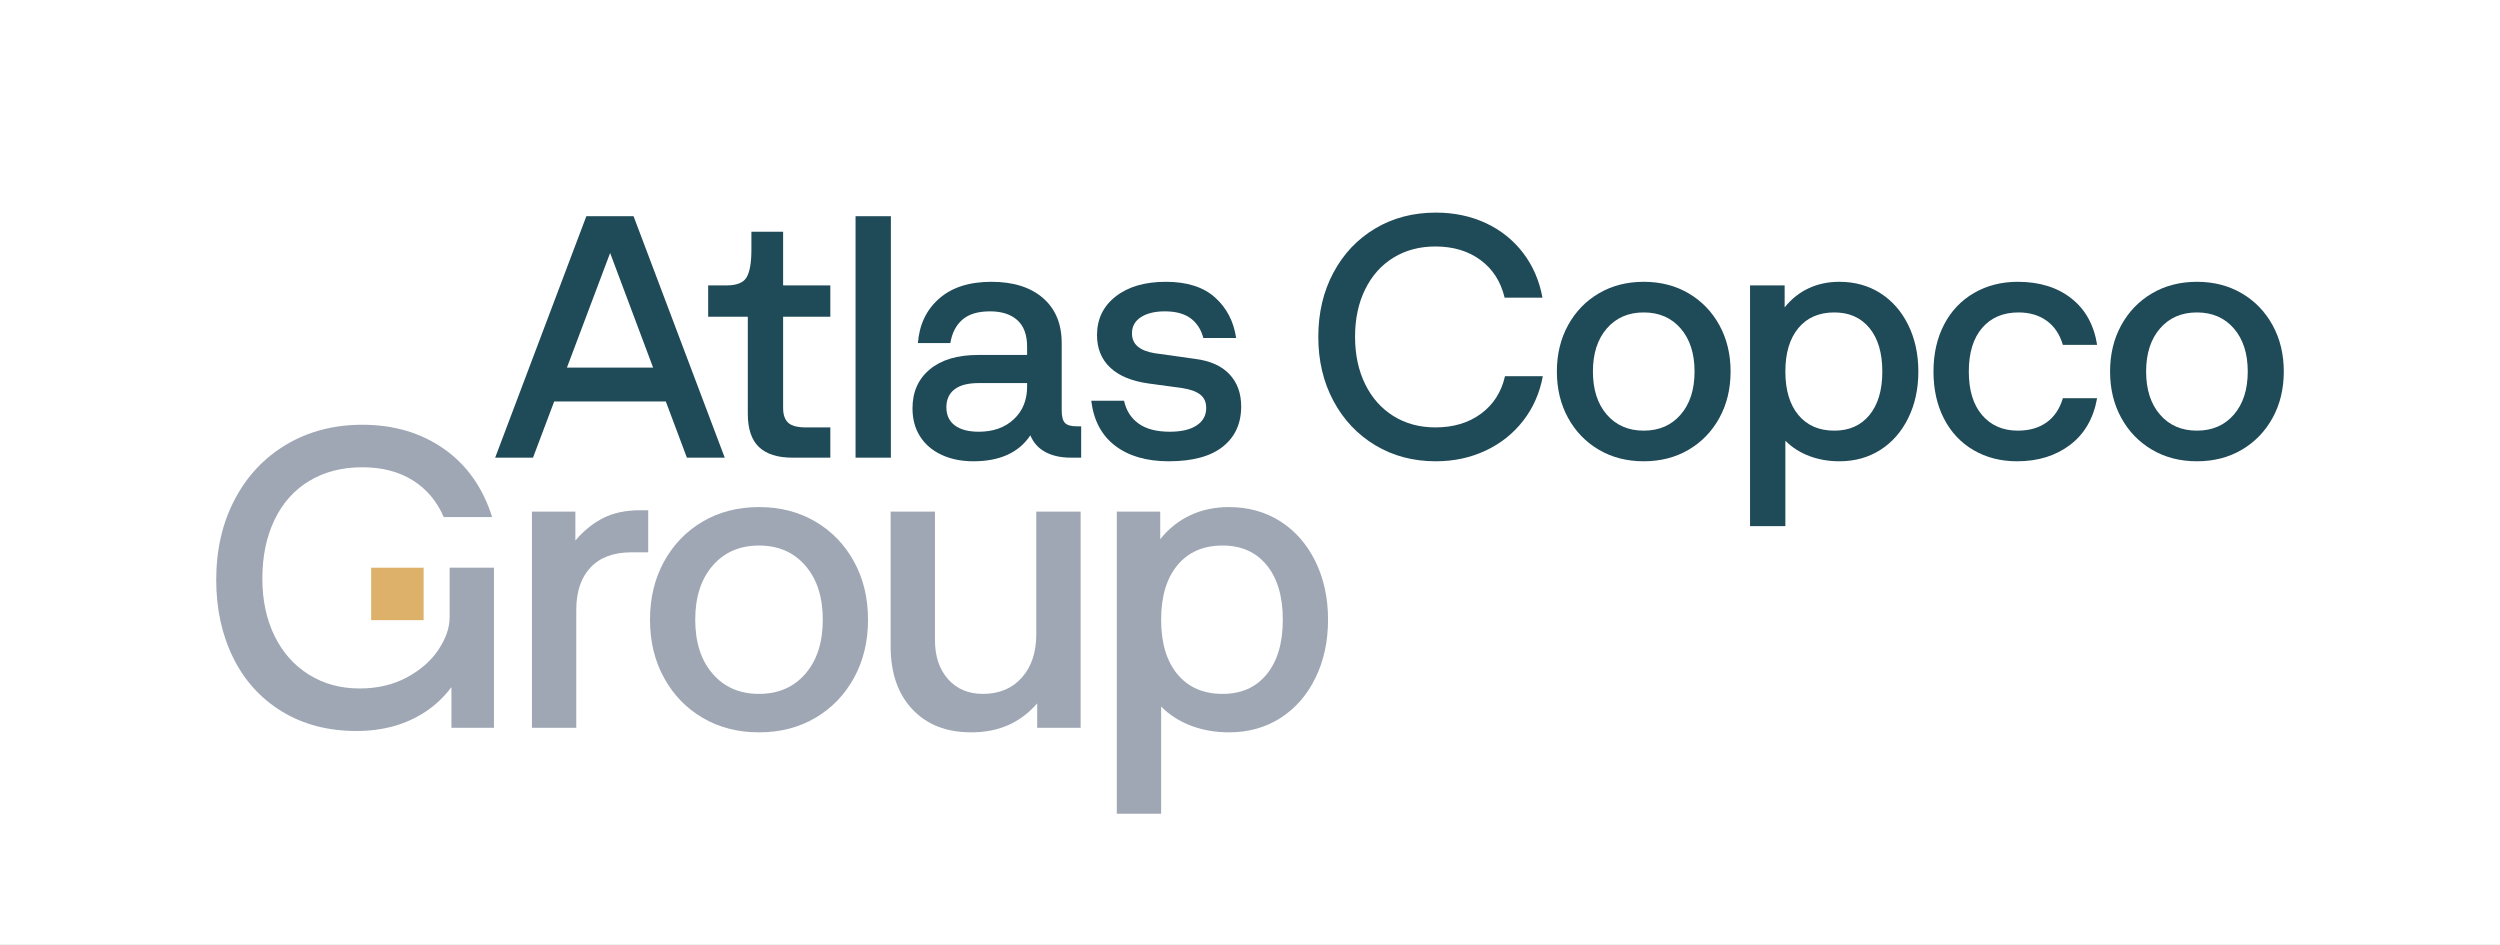
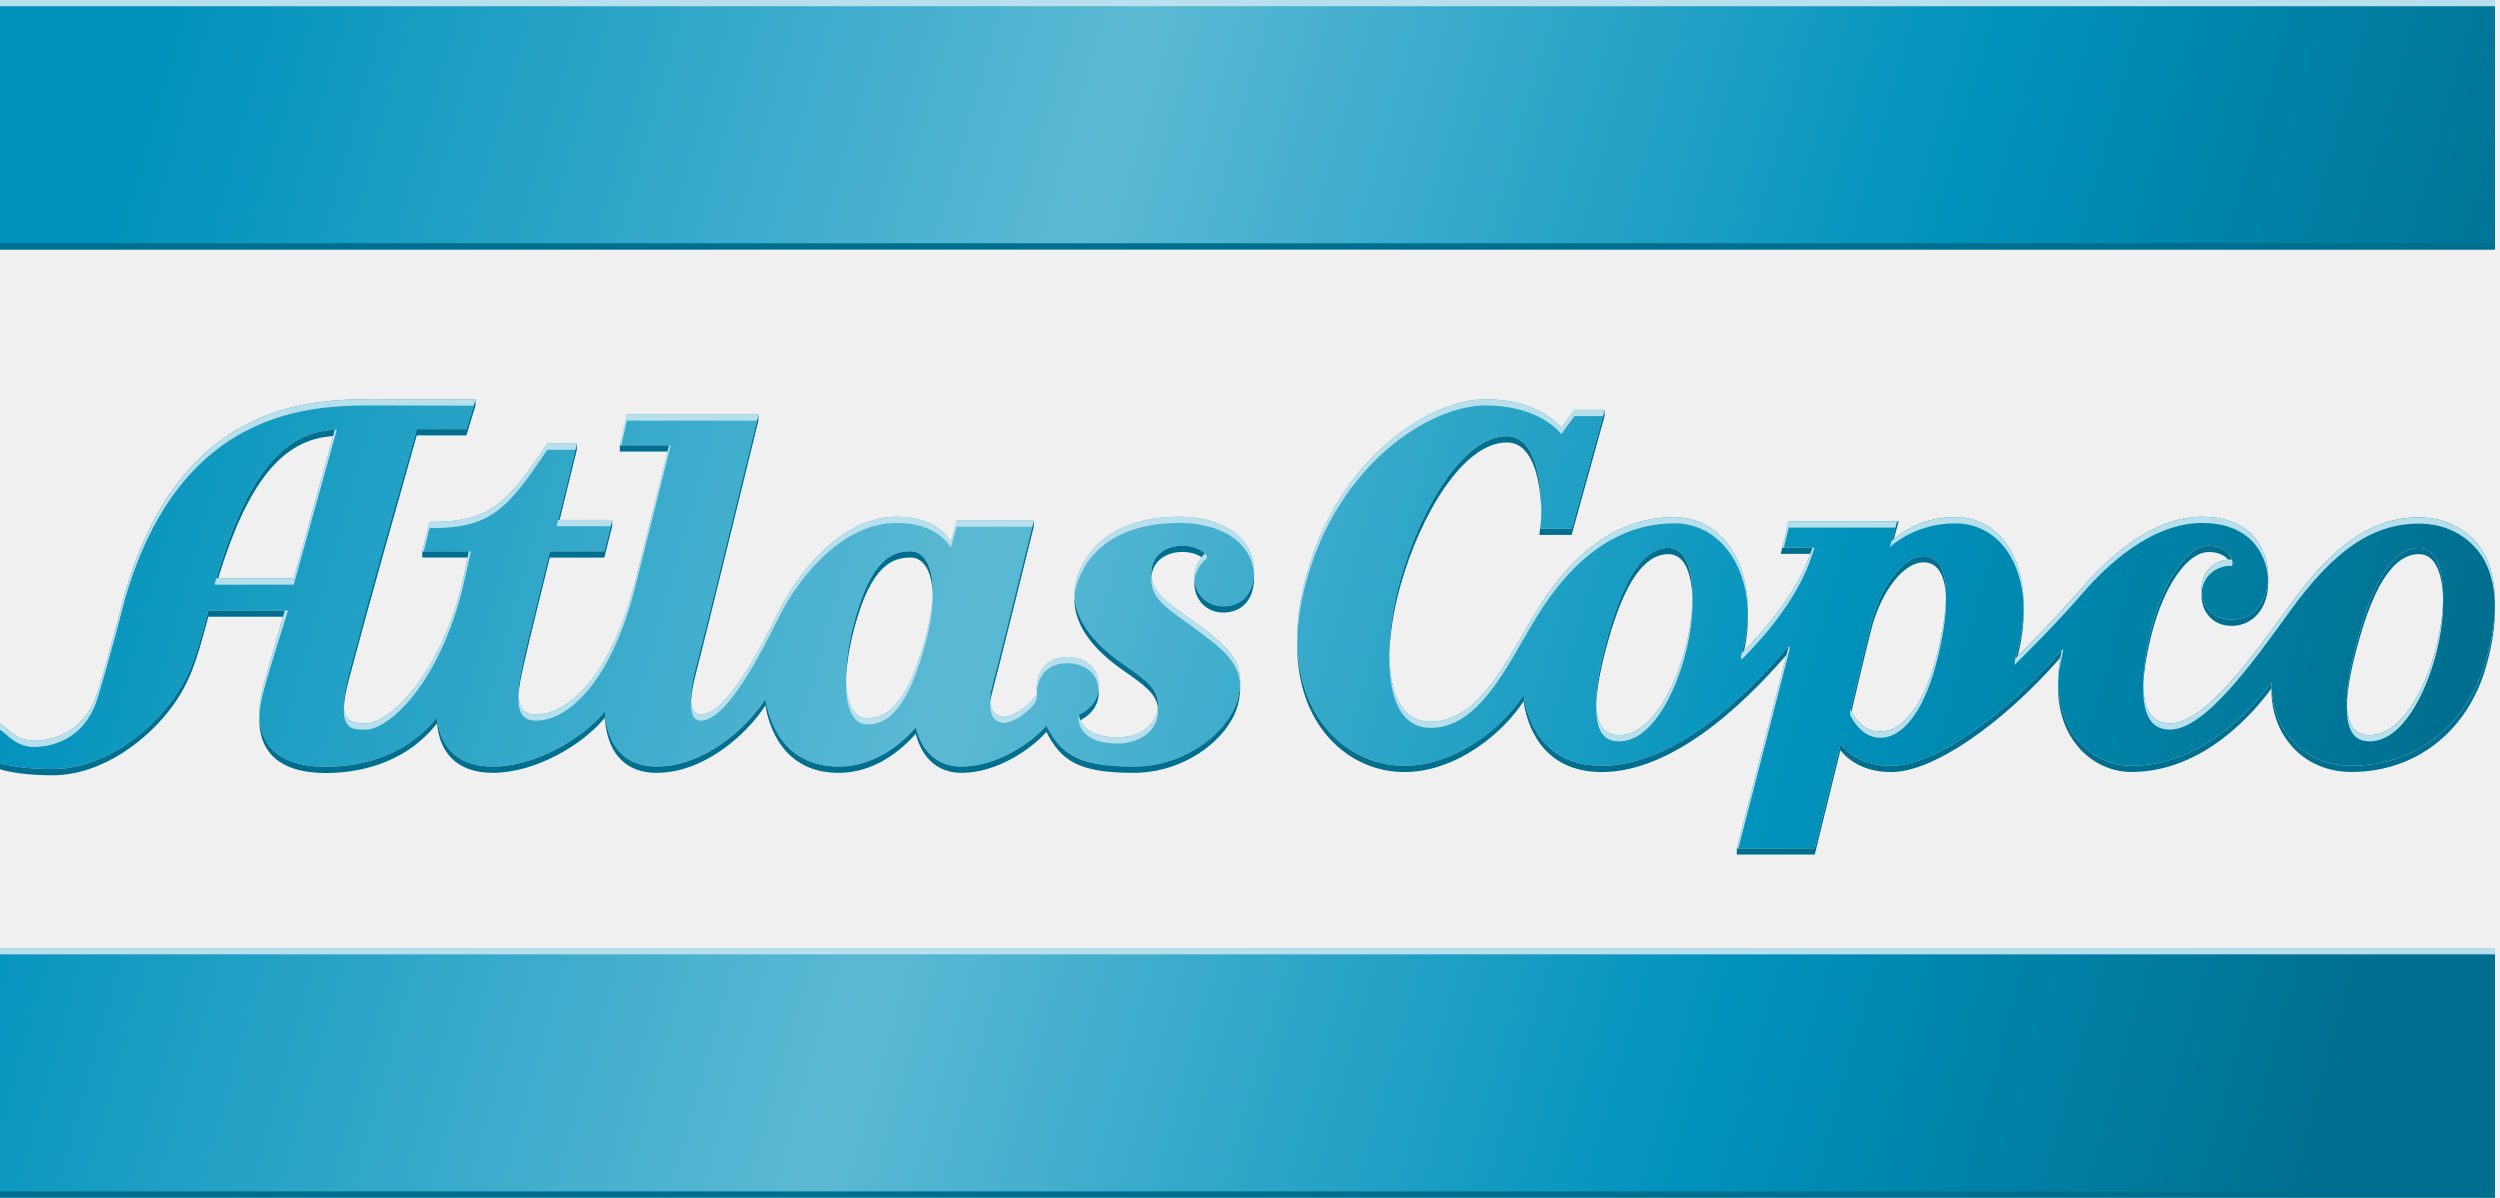
- <svg xmlns="http://www.w3.org/2000/svg" version="1.1" id="svg1" width="1188.547" height="448.813" viewBox="0 0 1188.547 448.813">
-   <defs id="defs1" />
-   <g id="g1">
-     <g id="group-R5">
-       <path id="path2" d="M 8914.12,0 H 0 V 3366.13 H 8914.12 V 0" style="fill:#ffffff;fill-opacity:1;fill-rule:nonzero;stroke:none" transform="matrix(0.1333333,0,0,-0.1333333,0,448.8133)" />
-       <path id="path3" d="m 2021.54,2055.46 153.96,408.65 153.24,-408.65 z m 69.15,539.72 -325.12,-860.98 h 134.93 l 75.53,200.46 h 398.01 l 75.18,-200.46 h 134.93 l -325.12,860.98 h -168.34" style="fill:#1f4a58;fill-opacity:1;fill-rule:nonzero;stroke:none" transform="matrix(0.1333333,0,0,-0.1333333,0,448.8133)" />
-       <path id="path4" d="m 2792.33,2539.92 h -113.09 v -64.25 c 0,-45.42 -5.58,-77.97 -16.7,-97.66 -11.15,-19.72 -35.14,-29.56 -71.97,-29.56 h -65.53 v -111.8 h 141.35 v -345.68 c 0,-53.97 13.27,-93.61 39.84,-118.86 26.54,-25.28 66.38,-37.91 119.51,-37.91 h 134.93 v 107.94 h -87.38 c -30,0 -50.99,5.56 -62.97,16.7 -12.01,11.13 -17.99,28.7 -17.99,52.69 v 325.12 h 168.34 v 111.8 h -168.34 v 191.47" style="fill:#1f4a58;fill-opacity:1;fill-rule:nonzero;stroke:none" transform="matrix(0.1333333,0,0,-0.1333333,0,448.8133)" />
-       <path id="path5" d="m 3050.6,1734.2 h 125.94 v 860.98 H 3050.6 V 1734.2" style="fill:#1f4a58;fill-opacity:1;fill-rule:nonzero;stroke:none" transform="matrix(0.1333333,0,0,-0.1333333,0,448.8133)" />
-       <path id="path6" d="m 3614.73,1871.05 c -31.7,-29.55 -73.24,-44.33 -124.65,-44.33 -36.84,0 -65.33,7.49 -85.45,22.49 -20.14,14.97 -30.2,36.62 -30.2,64.89 0,27.41 9.64,48.61 28.91,63.61 19.28,14.98 48.19,22.49 86.74,22.49 h 172.2 v -12.85 c 0,-47.99 -15.86,-86.74 -47.55,-116.3 z m 182.48,-12.85 c -7.71,8.13 -11.56,22.91 -11.56,44.34 v 240.3 c 0,68.53 -22.29,122.08 -66.83,160.63 -44.55,38.55 -105.81,57.83 -183.76,57.83 -78.83,0 -140.93,-19.92 -186.33,-59.75 -45.42,-39.84 -70.68,-92.75 -75.82,-158.71 h 115.66 c 5.98,35.98 20.34,63.81 43.04,83.53 22.7,19.7 55.46,29.56 98.31,29.56 41.96,0 74.54,-10.5 97.67,-31.49 23.12,-21 34.69,-52.49 34.69,-94.45 v -29.55 h -174.77 c -73.69,0 -131.07,-17.16 -172.19,-51.41 -41.12,-34.27 -61.69,-80.53 -61.69,-138.79 0,-38.55 9,-71.96 26.99,-100.22 17.99,-28.28 43.47,-50.12 76.46,-65.54 32.97,-15.43 70.88,-23.14 113.73,-23.14 47.1,0 87.58,7.71 121.44,23.14 33.83,15.42 61.04,38.55 81.6,69.39 11.12,-26.56 29.11,-46.48 53.97,-59.76 24.84,-13.29 55.25,-19.91 91.24,-19.91 h 35.98 v 111.79 h -15.42 c -20.56,0 -34.7,4.06 -42.41,12.21" style="fill:#1f4a58;fill-opacity:1;fill-rule:nonzero;stroke:none" transform="matrix(0.1333333,0,0,-0.1333333,0,448.8133)" />
-       <path id="path7" d="m 4383.82,2031.68 c -27.84,29.56 -68.32,47.75 -121.44,54.62 l -146.49,20.56 c -25.7,4.28 -45.41,12.21 -59.11,23.77 -13.71,11.57 -20.56,27.19 -20.56,46.91 0,24.83 10.7,44.11 32.13,57.83 21.4,13.69 49.67,20.56 84.81,20.56 39.4,0 70.23,-8.36 92.53,-25.06 22.27,-16.71 37.26,-40.06 44.97,-70.04 h 116.94 c -8.58,59.11 -33.63,107.31 -75.18,144.57 -41.56,37.26 -100.03,55.9 -175.41,55.9 -74.53,0 -134.08,-17.35 -178.62,-52.05 -44.55,-34.69 -66.82,-80.75 -66.82,-138.14 0,-47.12 15.42,-85.45 46.26,-115.01 30.85,-29.56 76.24,-48.63 136.22,-57.18 l 122.07,-16.71 c 28.27,-4.3 49.48,-12 63.62,-23.13 14.13,-11.14 21.2,-26.99 21.2,-47.55 0,-26.56 -11.37,-47.35 -34.06,-62.32 -22.7,-15 -54.62,-22.49 -95.73,-22.49 -47.13,0 -84.17,9.64 -111.15,28.92 -26.99,19.27 -44.34,46.45 -52.05,81.59 h -116.94 c 8.56,-70.26 37.05,-123.8 85.46,-160.63 48.39,-36.84 112,-55.26 190.82,-55.26 84.81,0 149.07,17.35 192.76,52.05 43.69,34.69 65.54,82.44 65.54,143.28 0,47.11 -13.93,85.46 -41.77,115.01" style="fill:#1f4a58;fill-opacity:1;fill-rule:nonzero;stroke:none" transform="matrix(0.1333333,0,0,-0.1333333,0,448.8133)" />
-       <path id="path8" d="m 4903.62,1778.53 c -63.41,38.11 -113.08,90.79 -149.07,158.06 -35.98,67.24 -53.97,143.28 -53.97,228.1 0,85.65 17.99,162.11 53.97,229.38 35.99,67.24 85.66,119.71 149.07,157.42 63.39,37.69 135.35,56.54 215.89,56.54 65.1,0 124.43,-12.43 177.97,-37.27 53.54,-24.85 97.87,-60.19 133.01,-106.01 35.12,-45.84 58.25,-99.17 69.39,-159.99 h -134.93 c -13.71,57.38 -42.4,102.16 -86.1,134.28 -43.69,32.13 -97.24,48.2 -160.63,48.2 -56.54,0 -106.46,-13.29 -149.71,-39.84 -43.27,-26.56 -76.9,-64.25 -100.87,-113.09 -24,-48.83 -35.98,-104.95 -35.98,-168.34 0,-64.25 11.98,-120.8 35.98,-169.62 23.97,-48.84 57.6,-86.75 100.87,-113.73 43.25,-26.98 93.17,-40.48 149.71,-40.48 64.25,0 118.43,16.26 162.56,48.83 44.12,32.55 72.61,77.1 85.46,133.65 h 134.93 c -11.15,-59.98 -34.5,-112.88 -70.04,-158.71 -35.56,-45.84 -80.31,-81.4 -134.29,-106.65 -53.97,-25.26 -113.08,-37.92 -177.33,-37.92 -80.54,0 -152.5,19.06 -215.89,57.19" style="fill:#1f4a58;fill-opacity:1;fill-rule:nonzero;stroke:none" transform="matrix(0.1333333,0,0,-0.1333333,0,448.8133)" />
-       <path id="path9" d="m 5992.68,1887.76 c 32.97,38.11 49.47,89.31 49.47,153.56 0,64.25 -16.5,115.43 -49.47,153.56 -32.99,38.12 -76.9,57.19 -131.72,57.19 -54.84,0 -98.75,-19.07 -131.72,-57.19 -32.99,-38.13 -49.47,-89.31 -49.47,-153.56 0,-64.25 16.48,-115.45 49.47,-153.56 32.97,-38.13 76.88,-57.18 131.72,-57.18 54.82,0 98.73,19.05 131.72,57.18 z m -291.71,-125.3 c -46.7,27.41 -83.33,65.32 -109.87,113.73 -26.56,48.4 -39.84,103.45 -39.84,165.13 0,61.68 13.28,116.72 39.84,165.13 26.54,48.39 63.17,86.3 109.87,113.73 46.68,27.41 100.01,41.12 159.99,41.12 59.96,0 113.28,-13.71 159.99,-41.12 46.68,-27.43 83.3,-65.34 109.87,-113.73 26.54,-48.41 39.83,-103.45 39.83,-165.13 0,-61.68 -13.29,-116.73 -39.83,-165.13 -26.57,-48.41 -63.19,-86.32 -109.87,-113.73 -46.71,-27.42 -100.03,-41.12 -159.99,-41.12 -59.98,0 -113.31,13.7 -159.99,41.12" style="fill:#1f4a58;fill-opacity:1;fill-rule:nonzero;stroke:none" transform="matrix(0.1333333,0,0,-0.1333333,0,448.8133)" />
-       <path id="path10" d="m 6666.04,1886.47 c 30.39,37.27 45.62,88.87 45.62,154.85 0,65.96 -15.23,117.59 -45.62,154.85 -30.43,37.27 -72.19,55.9 -125.3,55.9 -54.84,0 -97.66,-18.63 -128.51,-55.9 -30.83,-37.26 -46.26,-88.89 -46.26,-154.85 0,-65.98 15.43,-117.58 46.26,-154.85 30.85,-37.26 73.67,-55.89 128.51,-55.89 53.11,0 94.87,18.63 125.3,55.89 z m -426,461.98 h 123.37 v -78.39 c 23.97,29.98 52.46,52.68 85.45,68.11 32.97,15.42 69.6,23.13 109.87,23.13 54.82,0 103.45,-13.49 145.86,-40.48 42.4,-26.98 75.6,-64.89 99.59,-113.73 23.97,-48.83 35.98,-104.09 35.98,-165.77 0,-61.68 -12.01,-116.94 -35.98,-165.77 -23.99,-48.83 -57.19,-86.74 -99.59,-113.73 -42.41,-26.98 -91.04,-40.48 -145.86,-40.48 -38.55,0 -74.33,6.23 -107.3,18.64 -32.98,12.41 -61.48,30.62 -85.46,54.61 v -304.56 h -125.93 v 858.42" style="fill:#1f4a58;fill-opacity:1;fill-rule:nonzero;stroke:none" transform="matrix(0.1333333,0,0,-0.1333333,0,448.8133)" />
-       <path id="path11" d="m 7036.76,1761.18 c -45.42,26.55 -80.53,64.03 -105.37,112.44 -24.86,48.39 -37.27,104.29 -37.27,167.7 0,63.39 12.63,119.29 37.91,167.7 25.26,48.39 60.82,85.88 106.66,112.44 45.82,26.55 97.86,39.84 156.13,39.84 77.11,0 140.72,-19.72 190.83,-59.11 50.12,-39.42 80.74,-94.67 91.88,-165.78 h -122.07 c -11.15,37.7 -30.42,66.39 -57.83,86.11 -27.43,19.69 -60.84,29.55 -100.24,29.55 -54.83,0 -98.1,-18.43 -129.79,-55.26 -31.7,-36.84 -47.54,-88.66 -47.54,-155.49 0,-66.82 15.84,-118.67 47.54,-155.49 31.69,-36.84 74.09,-55.25 127.22,-55.25 41.12,0 75.38,9.83 102.81,29.55 27.41,19.69 46.68,48.39 57.83,86.1 h 122.07 c -12.85,-71.96 -44.97,-127.44 -96.37,-166.42 -51.4,-38.99 -114.38,-58.47 -188.91,-58.47 -58.26,0 -110.09,13.28 -155.49,39.84" style="fill:#1f4a58;fill-opacity:1;fill-rule:nonzero;stroke:none" transform="matrix(0.1333333,0,0,-0.1333333,0,448.8133)" />
-       <path id="path12" d="m 7965.2,1887.76 c 32.97,38.11 49.47,89.31 49.47,153.56 0,64.25 -16.5,115.43 -49.47,153.56 -32.99,38.12 -76.9,57.19 -131.72,57.19 -54.84,0 -98.75,-19.07 -131.72,-57.19 -32.99,-38.13 -49.47,-89.31 -49.47,-153.56 0,-64.25 16.48,-115.45 49.47,-153.56 32.97,-38.13 76.88,-57.18 131.72,-57.18 54.82,0 98.73,19.05 131.72,57.18 z m -291.71,-125.3 c -46.7,27.41 -83.33,65.32 -109.87,113.73 -26.56,48.4 -39.84,103.45 -39.84,165.13 0,61.68 13.28,116.72 39.84,165.13 26.54,48.39 63.17,86.3 109.87,113.73 46.68,27.41 100.01,41.12 159.99,41.12 59.96,0 113.29,-13.71 159.99,-41.12 46.68,-27.43 83.3,-65.34 109.87,-113.73 26.54,-48.41 39.83,-103.45 39.83,-165.13 0,-61.68 -13.29,-116.73 -39.83,-165.13 -26.57,-48.41 -63.19,-86.32 -109.87,-113.73 -46.7,-27.42 -100.03,-41.12 -159.99,-41.12 -59.98,0 -113.31,13.7 -159.99,41.12" style="fill:#1f4a58;fill-opacity:1;fill-rule:nonzero;stroke:none" transform="matrix(0.1333333,0,0,-0.1333333,0,448.8133)" />
-       <path id="path13" d="m 1005.62,829.02 c -75.804,46.21 -133.866,110.199 -174.186,191.92 -40.325,81.71 -60.485,174.2 -60.485,277.42 0,107.51 22.028,203.22 66.129,287.09 44.074,83.87 105.641,149.19 184.672,195.97 79.03,46.77 169.07,70.16 270.16,70.16 111.81,0 208.58,-28.51 290.31,-85.49 81.7,-57 139.24,-138.17 172.58,-243.55 h -172.58 c -24.75,56.99 -61.84,100.81 -111.29,131.45 -49.47,30.65 -109.14,45.98 -179.02,45.98 -72.05,0 -134.96,-16.13 -188.71,-48.39 -53.78,-32.26 -95.16,-78.51 -124.192,-138.71 -29.028,-60.23 -43.547,-130.12 -43.547,-209.68 0,-77.41 14.519,-145.71 43.547,-204.83 29.032,-59.14 69.882,-105.11 122.582,-137.899 52.67,-32.813 112.9,-49.191 180.64,-49.191 63.43,0 119.6,13.152 168.54,39.511 48.92,26.34 86.54,59.399 112.9,99.189 26.34,39.77 39.52,77.95 39.52,114.52 v 177.41 h 158.06 V 770.949 h -151.61 v 145.16 c -25.81,-34.429 -55.92,-63.179 -90.32,-86.289 -34.42,-23.14 -72.33,-40.601 -113.71,-52.422 -41.4,-11.816 -86.28,-17.738 -134.67,-17.738 -101.08,0 -189.51,23.11 -265.32,69.36" style="fill:#9fa7b4;fill-opacity:1;fill-rule:nonzero;stroke:none" transform="matrix(0.1333333,0,0,-0.1333333,0,448.8133)" />
-       <path id="path14" d="m 1896.73,1541.9 h 154.84 v -103.22 c 30.08,35.48 63.43,62.34 99.99,80.64 36.54,18.27 80.09,27.42 130.64,27.42 h 29.04 v -150 h -59.68 c -63.46,0 -112.1,-18.01 -145.97,-54.03 -33.87,-36.04 -50.8,-86.29 -50.8,-150.8 V 770.949 H 1896.73 V 1541.9" style="fill:#9fa7b4;fill-opacity:1;fill-rule:nonzero;stroke:none" transform="matrix(0.1333333,0,0,-0.1333333,0,448.8133)" />
-       <path id="path15" d="m 2871.69,963.691 c 41.38,47.829 62.09,112.089 62.09,192.729 0,80.65 -20.71,144.88 -62.09,192.75 -41.41,47.82 -96.52,71.76 -165.32,71.76 -68.82,0 -123.94,-23.94 -165.32,-71.76 -41.4,-47.87 -62.09,-112.1 -62.09,-192.75 0,-80.64 20.69,-144.9 62.09,-192.729 41.38,-47.859 96.5,-71.769 165.32,-71.769 68.8,0 123.91,23.91 165.32,71.769 z M 2505.57,806.43 c -58.62,34.41 -104.59,81.98 -137.9,142.742 -33.34,60.728 -50,129.838 -50,207.248 0,77.42 16.66,146.5 50,207.26 33.31,60.73 79.28,108.31 137.9,142.74 58.59,34.4 125.52,51.61 200.8,51.61 75.25,0 142.18,-17.21 200.8,-51.61 58.6,-34.43 104.56,-82.01 137.9,-142.74 33.32,-60.76 50,-129.84 50,-207.26 0,-77.41 -16.68,-146.52 -50,-207.248 -33.34,-60.762 -79.3,-108.332 -137.9,-142.742 -58.62,-34.418 -125.55,-51.61 -200.8,-51.61 -75.28,0 -142.21,17.192 -200.8,51.61" style="fill:#9fa7b4;fill-opacity:1;fill-rule:nonzero;stroke:none" transform="matrix(0.1333333,0,0,-0.1333333,0,448.8133)" />
-       <path id="path16" d="m 3253.13,837.082 c -51.62,54.84 -77.42,129.559 -77.42,224.188 v 480.63 h 158.06 v -458.06 c 0,-58.06 15.57,-104.578 46.77,-139.508 31.17,-34.953 72.58,-52.41 124.19,-52.41 58.07,0 104.28,19.348 138.71,58.058 34.4,38.711 51.61,90.32 51.61,154.83 v 437.09 h 158.06 V 770.949 h -154.83 v 87.102 c -30.12,-34.43 -64.52,-60.231 -103.23,-77.43 -38.7,-17.18 -82.81,-25.801 -132.25,-25.801 -88.18,0 -158.06,27.418 -209.67,82.262" style="fill:#9fa7b4;fill-opacity:1;fill-rule:nonzero;stroke:none" transform="matrix(0.1333333,0,0,-0.1333333,0,448.8133)" />
-       <path id="path17" d="m 4516.78,962.082 c 38.16,46.768 57.26,111.528 57.26,194.338 0,82.79 -19.1,147.58 -57.26,194.35 -38.18,46.78 -90.59,70.16 -157.25,70.16 -68.83,0 -122.58,-23.38 -161.29,-70.16 -38.71,-46.77 -58.06,-111.56 -58.06,-194.35 0,-82.81 19.35,-147.57 58.06,-194.338 38.71,-46.781 92.46,-70.16 161.29,-70.16 66.66,0 119.07,23.379 157.25,70.16 z M 3982.12,1541.9 h 154.84 v -98.38 c 30.09,37.62 65.85,66.12 107.25,85.48 41.38,19.35 87.35,29.03 137.9,29.03 68.8,0 129.84,-16.94 183.06,-50.81 53.22,-33.87 94.88,-81.45 125,-142.73 30.09,-61.3 45.16,-130.65 45.16,-208.07 0,-77.41 -15.07,-146.76 -45.16,-208.061 -30.12,-61.277 -71.78,-108.859 -125,-142.73 -53.22,-33.867 -114.26,-50.809 -183.06,-50.809 -48.39,0 -93.29,7.809 -134.68,23.391 -41.4,15.57 -77.16,38.43 -107.25,68.539 V 464.5 h -158.06 v 1077.4" style="fill:#9fa7b4;fill-opacity:1;fill-rule:nonzero;stroke:none" transform="matrix(0.1333333,0,0,-0.1333333,0,448.8133)" />
-       <path id="path18" d="m 1323.39,1154.81 h 187.09 v 187.1 h -187.09 v -187.1" style="fill:#deb16b;fill-opacity:1;fill-rule:nonzero;stroke:none" transform="matrix(0.1333333,0,0,-0.1333333,0,448.8133)" />
-     </g>
-   </g>
+ <svg xmlns="http://www.w3.org/2000/svg" width="167" height="80" viewBox="0 0 167 80" fill="none">
+   <path d="M0 0H166.667V16.667H0V0Z" fill="url(#paint0_linear_8620_16943)" />
+   <path d="M165.608 36.479C164.669 35.242 163.243 34.562 161.592 34.562C158.504 34.562 155.917 36.321 152.943 40.444C150.412 43.954 147.262 48.321 144.956 48.321C144.402 48.321 143.991 48.141 143.698 47.768C142.987 46.865 142.993 44.867 143.717 41.991C144.537 38.733 146.11 36.458 147.543 36.458C148.576 36.458 148.956 37.034 149.093 37.388C148.667 37.358 148.2 37.491 147.826 37.763C147.333 38.124 147.062 38.685 147.062 39.345C147.062 39.935 147.269 40.465 147.646 40.839C148.011 41.201 148.504 41.392 149.07 41.392C150.509 41.392 151.515 40.204 151.515 38.502C151.515 37.42 151.106 36.393 150.395 35.687C149.611 34.912 148.506 34.518 147.107 34.518C143.675 34.518 140.656 37.43 139.161 39.165C137.483 41.114 135.563 43.057 134.62 43.994C135.533 40.98 135.335 38.163 134.045 36.343C133.224 35.182 132.003 34.544 130.61 34.544C128.493 34.544 127.084 35.488 126.364 36.137L126.718 34.828H119.489L119.056 36.582H121.073C120.136 39.621 117.57 42.421 116.348 43.63C116.499 43.148 116.657 42.468 116.73 41.582C116.914 39.325 116.326 37.284 115.114 35.982C114.238 35.041 113.109 34.544 111.846 34.544C108.232 34.544 105.093 36.718 102.519 41.005L101.741 42.334C100.075 45.22 98.352 48.203 95.556 48.203C94.788 48.203 94.169 47.903 93.716 47.31C92.564 45.803 92.504 42.406 93.564 38.655C94.9 33.926 97.763 29.139 100.652 29.139C101.14 29.139 101.542 29.325 101.882 29.706C102.991 30.948 103.049 33.927 102.905 35.095L102.877 35.318H104.984L107.188 27.379H105.176L104.293 28.578C103.825 28.024 102.359 26.667 99.213 26.667C95.626 26.667 89.324 30.483 87.194 38.676C86.162 42.644 86.612 46.133 88.461 48.499C89.78 50.187 91.726 51.155 93.8 51.155C97.31 51.155 100.441 48.508 101.771 46.425C101.977 47.851 102.899 51.156 107.008 51.156C110.692 51.156 115 48.389 119.499 43.145L116.018 56.667H121.226L122.941 49.698C123.371 50.248 124.374 51.156 126.341 51.156C129.122 51.156 133.742 47.993 137.745 43.395C137.193 45.69 137.509 47.757 138.648 49.255C139.565 50.46 140.924 51.15 142.377 51.15C147.208 51.15 150.589 47.144 151.731 45.569C151.708 47.03 152.185 48.406 153.09 49.43C154.072 50.54 155.489 51.15 157.081 51.15C161.317 51.15 164.793 48.508 166.059 44.153C166.941 41.121 166.922 38.213 165.608 36.479ZM112.595 43.235C111.894 45.944 110.309 49.107 108.151 49.107C107.657 49.107 107.296 48.947 107.048 48.621C106.367 47.727 106.511 45.573 107.475 42.217C108.561 38.439 109.857 36.602 111.439 36.602C111.841 36.602 112.161 36.763 112.42 37.094C113.201 38.092 113.273 40.618 112.595 43.235ZM129.488 43.325C128.656 46.846 127.235 48.866 125.592 48.866C124.308 48.866 123.726 47.668 123.612 47.401C123.732 46.894 124.571 43.315 124.992 41.664C125.648 39.089 127.153 37.147 128.491 37.147C128.896 37.147 129.226 37.301 129.468 37.605C129.951 38.21 130.347 39.692 129.488 43.325ZM162.738 43.235C162.036 45.944 160.452 49.107 158.293 49.107C157.8 49.107 157.439 48.947 157.19 48.621C156.51 47.727 156.654 45.573 157.618 42.217C158.703 38.439 159.999 36.602 161.582 36.602C161.983 36.602 162.304 36.763 162.564 37.094C163.344 38.092 163.416 40.618 162.738 43.235ZM80.346 39.957C80.705 40.314 81.183 40.502 81.731 40.502C82.719 40.502 83.776 39.884 83.776 38.148C83.776 37.286 83.452 36.507 82.839 35.897C81.946 35.006 80.497 34.516 78.758 34.516C75.278 34.516 72.867 35.931 71.971 38.5C71.305 40.408 72.328 42.445 74.85 44.236L75.194 44.48C76.66 45.511 77.544 46.134 77.321 47.459C77.142 48.511 76.001 49.266 74.604 49.254C72.467 49.234 72.115 48.13 72.057 47.749C72.436 47.579 73.394 47.032 73.394 45.84C73.394 45.274 73.22 44.812 72.876 44.47C72.347 43.944 71.611 43.887 71.318 43.887C70.631 43.887 69.45 44.128 69.259 45.753C69.232 45.984 69.257 46.243 69.273 46.371C69.113 46.603 68.439 47.489 67.34 47.836C67.09 47.916 66.722 47.884 66.463 47.635C66.114 47.298 66.051 46.656 66.284 45.825C66.522 44.983 69.056 34.767 69.056 34.767H63.909L63.518 36.165C63.121 35.525 62.138 34.516 59.882 34.516C56.42 34.516 53.499 37.89 52.049 40.779C50.832 43.206 48.563 47.723 46.805 47.723C46.617 47.723 46.475 47.659 46.373 47.527C46.184 47.282 45.951 46.557 46.516 44.457C46.978 42.736 50.661 27.685 50.661 27.685H41.876L41.402 29.746H44.702L42.426 38.824C40.747 45.393 37.817 47.723 35.817 47.723C35.398 47.723 35.101 47.608 34.911 47.371C34.375 46.703 34.731 45.121 34.991 43.965C35.355 42.35 36.514 37.697 36.729 36.831H40.368L40.898 34.733H37.281L38.534 29.63L36.559 29.629L36.499 29.718C33.901 33.605 32.735 34.862 28.85 34.862H28.693L28.208 36.829H31.32C31.184 37.475 30.823 39.204 30.825 39.195C29.108 45.645 25.825 48.323 24.447 48.323C23.77 48.323 23.394 48.21 23.189 47.945C22.849 47.505 22.893 46.538 23.327 44.9C24.113 41.942 27.439 30.097 27.84 28.668H31.156L31.763 26.683L24.696 26.667C22.155 26.667 19.163 26.881 16.237 28.467C12.576 30.452 9.929 34.171 8.367 39.526C8.357 39.565 7.391 43.358 6.53 46.181C5.621 49.159 3.223 49.481 2.233 49.481C1.618 49.481 0.96 49.182 0.43 48.662L0 48.329V50.966L0.242 51.043C1.161 51.263 2.256 51.373 3.496 51.373C6.895 51.373 9.914 48.926 11.465 46.828C12.729 45.121 13.148 43.599 13.779 41.293L13.919 40.782H19.031C18.814 41.51 18.172 43.681 17.61 45.739C17.129 47.502 17.253 48.875 17.978 49.819C18.691 50.749 19.972 51.22 21.786 51.22C23.623 51.22 26.942 50.771 29.197 47.899C29.251 48.6 29.468 49.512 30.143 50.209C30.788 50.872 31.724 51.209 32.926 51.209C35.717 51.209 38.873 49.387 40.406 47.529C40.441 48.236 40.624 49.4 41.393 50.236C41.987 50.882 42.816 51.209 43.859 51.209C46.974 51.209 49.828 48.725 51.127 46.706C51.351 48.05 52.273 51.209 56.025 51.209C58.425 51.209 60.2 49.699 61.173 48.603C61.379 49.437 62.068 51.209 64.245 51.209C66.543 51.209 68.841 49.675 69.897 48.477C70.876 50.364 71.978 51.209 75.722 51.209C79.273 51.209 82.208 48.797 82.722 46.546C83.277 44.108 81.93 43.119 79.696 41.478L79.426 41.28L78.964 40.947C77.862 40.155 76.908 39.472 76.908 38.299C76.908 37.025 77.945 36.455 78.973 36.455C79.824 36.455 80.291 36.789 80.492 36.981C80.237 37.222 79.781 37.76 79.781 38.539C79.781 39.09 79.982 39.594 80.346 39.957ZM19.619 38.638H14.447C16.453 31.85 18.845 28.852 22.372 28.708L19.619 38.638ZM61.876 42.35C60.86 46.239 59.65 47.974 57.956 47.974C57.579 47.974 57.282 47.826 57.048 47.521C56.31 46.557 56.338 44.19 57.122 41.347C58.22 37.364 59.609 36.827 60.824 36.827C61.195 36.827 61.509 36.989 61.758 37.31C62.44 38.19 62.484 40.027 61.876 42.35Z" fill="url(#paint1_linear_8620_16943)" />
+   <path d="M0 63.333H166.667V80H0V63.333Z" fill="url(#paint2_linear_8620_16943)" />
+   <path d="M0 16.25V16.667H166.667V16.25H0Z" fill="#006F8F" />
+   <path d="M143.172 45.849C143.196 44.909 143.378 43.755 143.717 42.407C144.537 39.15 146.11 36.875 147.543 36.875C148.217 36.875 148.613 37.12 148.845 37.389C148.929 37.383 149.012 37.382 149.093 37.388C148.956 37.034 148.576 36.458 147.543 36.458C146.11 36.458 144.537 38.733 143.717 41.991C143.326 43.544 143.144 44.842 143.172 45.849Z" fill="#006F8F" />
+   <path d="M147.071 39.556C147.065 39.623 147.062 39.692 147.062 39.761C147.062 40.351 147.269 40.882 147.646 41.256C148.011 41.618 148.504 41.809 149.07 41.809C150.509 41.809 151.515 40.62 151.515 38.919C151.515 38.849 151.514 38.779 151.51 38.71C151.432 40.3 150.45 41.392 149.07 41.392C148.504 41.392 148.011 41.201 147.646 40.839C147.315 40.51 147.114 40.061 147.071 39.556Z" fill="#006F8F" />
+   <path d="M134.782 43.833C135.07 42.717 135.203 41.636 135.182 40.632C135.16 41.692 134.973 42.828 134.62 43.994C134.671 43.943 134.726 43.889 134.782 43.833Z" fill="#006F8F" />
+   <path d="M126.512 36.008L126.829 34.829H126.717L126.364 36.137C126.411 36.095 126.46 36.052 126.512 36.008Z" fill="#006F8F" />
+   <path d="M119.057 36.582L118.954 36.999H120.934C120.983 36.861 121.03 36.722 121.073 36.582H119.057Z" fill="#006F8F" />
+   <path d="M116.503 43.475C116.598 43.069 116.682 42.578 116.73 41.999C116.758 41.655 116.768 41.316 116.761 40.985C116.756 41.182 116.746 41.381 116.73 41.582C116.657 42.468 116.499 43.148 116.348 43.63C116.397 43.581 116.449 43.529 116.503 43.475Z" fill="#006F8F" />
+   <path d="M92.811 43.812C92.833 42.4 93.084 40.772 93.564 39.072C94.9 34.343 97.763 29.556 100.652 29.556C101.14 29.556 101.542 29.741 101.882 30.123C102.686 31.023 102.937 32.835 102.96 34.21C102.984 32.809 102.77 30.7 101.882 29.706C101.542 29.325 101.14 29.139 100.652 29.139C97.763 29.139 94.9 33.926 93.564 38.655C93.035 40.526 92.785 42.308 92.811 43.812Z" fill="#006F8F" />
+   <path d="M102.876 35.318C102.862 35.478 102.828 35.735 102.828 35.735H104.984L107.188 27.796V27.378L107.072 27.796L104.984 35.318H102.876Z" fill="#006F8F" />
+   <path d="M86.653 42.864C86.615 45.255 87.226 47.336 88.461 48.915C89.78 50.604 91.726 51.572 93.8 51.572C97.31 51.572 100.441 48.925 101.771 46.841C101.977 48.268 102.899 51.573 107.008 51.573C110.651 51.573 114.903 48.868 119.346 43.739L119.499 43.145C115 48.389 110.692 51.156 107.008 51.156C102.899 51.156 101.977 47.851 101.771 46.425C100.441 48.508 97.31 51.155 93.8 51.155C91.726 51.155 89.78 50.187 88.461 48.499C87.298 47.011 86.689 45.08 86.653 42.864Z" fill="#006F8F" />
+   <path d="M116.018 56.667V57.083H121.226L122.941 50.115C123.371 50.665 124.374 51.573 126.341 51.573C129.095 51.573 133.653 48.471 137.628 43.945C137.662 43.763 137.7 43.58 137.745 43.395C133.742 47.993 129.122 51.156 126.341 51.156C124.374 51.156 123.371 50.248 122.941 49.698L121.226 56.667H116.018Z" fill="#006F8F" />
+   <path d="M137.483 45.728C137.443 47.249 137.837 48.605 138.648 49.672C139.565 50.877 140.924 51.567 142.377 51.567C147.208 51.567 150.589 47.561 151.731 45.986C151.708 47.446 152.185 48.823 153.09 49.846C154.072 50.957 155.489 51.567 157.081 51.567C161.317 51.567 164.793 48.925 166.059 44.569C166.475 43.14 166.691 41.738 166.665 40.473C166.641 41.626 166.43 42.878 166.059 44.153C164.793 48.508 161.317 51.15 157.081 51.15C155.489 51.15 154.072 50.54 153.09 49.43C152.185 48.406 151.708 47.03 151.731 45.569C150.589 47.144 147.208 51.15 142.377 51.15C140.924 51.15 139.565 50.46 138.648 49.255C137.912 48.287 137.519 47.08 137.483 45.728Z" fill="#006F8F" />
+   <path d="M113.057 40.047C113.083 38.741 112.868 37.666 112.42 37.094C112.161 36.763 111.841 36.602 111.439 36.602C109.857 36.602 108.561 38.439 107.475 42.217C106.875 44.307 106.592 45.932 106.629 47.075C106.662 45.966 106.944 44.482 107.475 42.633C108.561 38.856 109.857 37.019 111.439 37.019C111.841 37.019 112.161 37.18 112.42 37.51C112.819 38.021 113.033 38.93 113.057 40.047Z" fill="#006F8F" />
+   <path d="M123.677 47.541C123.913 46.537 124.618 43.547 124.992 42.081C125.648 39.505 127.153 37.563 128.491 37.563C128.896 37.563 129.226 37.718 129.468 38.022C129.728 38.347 129.963 38.927 129.99 39.959C130.022 38.662 129.761 37.972 129.468 37.605C129.226 37.301 128.896 37.147 128.491 37.147C127.153 37.147 125.648 39.089 124.992 41.664C124.581 43.273 123.773 46.715 123.623 47.358L123.612 47.401C123.627 47.435 123.648 47.483 123.677 47.541Z" fill="#006F8F" />
+   <path d="M163.2 40.046C163.226 38.74 163.011 37.666 162.564 37.094C162.304 36.763 161.983 36.602 161.582 36.602C159.999 36.602 158.703 38.439 157.618 42.217C157.017 44.308 156.735 45.933 156.772 47.076C156.805 45.967 157.087 44.483 157.618 42.633C158.703 38.856 159.999 37.019 161.582 37.019C161.983 37.019 162.304 37.18 162.564 37.51C162.963 38.021 163.176 38.93 163.2 40.046Z" fill="#006F8F" />
+   <path d="M80.346 39.957C80.705 40.314 81.183 40.502 81.731 40.502C82.677 40.502 83.685 39.936 83.77 38.367C83.774 38.432 83.776 38.498 83.776 38.565C83.776 40.301 82.719 40.919 81.731 40.919C81.183 40.919 80.705 40.73 80.346 40.373C79.982 40.011 79.781 39.507 79.781 38.956C79.781 38.886 79.785 38.819 79.792 38.754C79.837 39.22 80.03 39.642 80.346 39.957Z" fill="#006F8F" />
+   <path d="M80.27 37.221C80.349 37.122 80.427 37.042 80.492 36.981C80.291 36.789 79.824 36.455 78.973 36.455C77.945 36.455 76.908 37.025 76.908 38.299C76.908 38.369 76.911 38.437 76.918 38.504C77.027 37.378 78.004 36.871 78.973 36.871C79.595 36.871 80.012 37.05 80.27 37.221Z" fill="#006F8F" />
+   <path d="M82.841 45.738C82.863 46.105 82.825 46.509 82.722 46.963C82.208 49.214 79.273 51.626 75.722 51.626C71.978 51.626 70.876 50.78 69.897 48.893C68.841 50.092 66.543 51.626 64.245 51.626C62.068 51.626 61.379 49.854 61.173 49.02C60.2 50.116 58.425 51.626 56.025 51.626C52.273 51.626 51.351 48.467 51.127 47.123C49.828 49.141 46.974 51.626 43.859 51.626C42.816 51.626 41.987 51.298 41.393 50.653C40.624 49.816 40.441 48.652 40.406 47.946C38.873 49.804 35.717 51.626 32.926 51.626C31.724 51.626 30.788 51.289 30.143 50.626C29.468 49.929 29.251 49.017 29.197 48.316C26.942 51.188 23.623 51.637 21.786 51.637C19.972 51.637 18.691 51.165 17.978 50.236C17.507 49.622 17.29 48.828 17.327 47.862C17.359 48.642 17.576 49.296 17.978 49.819C18.691 50.749 19.972 51.22 21.786 51.22C23.623 51.22 26.942 50.771 29.197 47.899C29.251 48.6 29.468 49.512 30.143 50.209C30.788 50.872 31.724 51.209 32.926 51.209C35.717 51.209 38.873 49.387 40.406 47.529C40.441 48.236 40.624 49.4 41.393 50.236C41.987 50.882 42.816 51.209 43.859 51.209C46.974 51.209 49.828 48.725 51.127 46.706C51.351 48.05 52.273 51.209 56.025 51.209C58.425 51.209 60.2 49.699 61.173 48.603C61.379 49.437 62.068 51.209 64.245 51.209C66.543 51.209 68.841 49.675 69.897 48.477C70.876 50.364 71.978 51.209 75.722 51.209C79.273 51.209 82.208 48.797 82.722 46.546C82.787 46.258 82.826 45.989 82.841 45.738Z" fill="#006F8F" />
+   <path d="M19.031 40.782C18.999 40.89 18.957 41.031 18.907 41.198H13.919L13.779 41.709C13.148 44.015 12.729 45.538 11.465 47.245C9.914 49.342 6.895 51.789 3.496 51.789C2.256 51.789 1.161 51.68 0.242 51.46L0 51.382V50.966L0.242 51.043C1.161 51.263 2.256 51.373 3.496 51.373C6.895 51.373 9.914 48.926 11.465 46.828C12.729 45.121 13.148 43.599 13.779 41.293L13.919 40.782H19.031Z" fill="#006F8F" />
+   <path d="M31.636 27.1L31.156 28.668H27.84C26.323 34.074 24.768 39.473 23.327 44.9C23.052 45.938 22.934 46.706 22.971 47.242C22.998 46.747 23.117 46.11 23.327 45.316C24.768 39.889 26.323 34.491 27.84 29.085H31.156L31.763 27.1L31.762 26.683L31.636 27.1Z" fill="#006F8F" />
+   <path d="M31.32 36.829C31.296 36.94 31.266 37.084 31.233 37.245H28.208V36.829H31.32Z" fill="#006F8F" />
+   <path d="M38.432 30.046L37.281 34.733H37.383L38.534 30.046L38.533 29.629L38.432 30.046Z" fill="#006F8F" />
+   <path d="M40.898 34.738L40.368 36.831H36.729L36.705 36.93L36.704 36.931C36.437 38.005 35.343 42.404 34.991 43.965L34.99 43.97C34.814 44.753 34.595 45.729 34.638 46.485C34.67 45.809 34.845 45.032 34.99 44.387L34.991 44.381C35.343 42.823 36.434 38.434 36.703 37.352L36.704 37.349L36.704 37.348L36.705 37.346L36.729 37.248H40.368L40.898 35.149V34.738Z" fill="#006F8F" />
+   <path d="M44.702 29.746L44.597 30.163H41.402V29.746H44.702Z" fill="#006F8F" />
+   <path d="M50.559 28.101C49.962 30.54 46.932 42.906 46.516 44.457C46.209 45.596 46.138 46.33 46.166 46.803C46.19 46.344 46.288 45.721 46.516 44.874C46.978 43.152 50.661 28.101 50.661 28.101V27.684L50.559 28.101Z" fill="#006F8F" />
+   <path d="M66.284 45.825C66.493 45.086 68.475 37.11 68.953 35.184L69.056 34.766V35.184C69.056 35.184 66.522 45.4 66.284 46.242C66.216 46.484 66.174 46.711 66.156 46.918C66.125 46.611 66.167 46.242 66.284 45.825Z" fill="#006F8F" />
+   <path d="M73.385 46.038C73.391 46.109 73.394 46.182 73.394 46.257C73.394 47.346 72.592 47.898 72.166 48.114C72.1 47.968 72.07 47.839 72.057 47.749C72.414 47.589 73.287 47.093 73.385 46.038Z" fill="#006F8F" />
+   <path d="M75.194 44.48C76.593 45.465 77.462 46.077 77.344 47.283C77.242 46.339 76.422 45.761 75.194 44.896L74.85 44.653C72.741 43.155 71.68 41.486 71.779 39.862C71.869 41.353 72.921 42.867 74.85 44.236L75.194 44.48Z" fill="#006F8F" />
+   <path d="M14.572 38.638H14.447C16.453 31.85 18.845 28.852 22.372 28.708L22.255 29.131C18.864 29.332 16.53 32.218 14.572 38.638Z" fill="#006F8F" />
+   <path d="M62.3 39.665C62.329 38.627 62.147 37.812 61.758 37.31C61.509 36.989 61.195 36.827 60.824 36.827C59.609 36.827 58.22 37.364 57.122 41.347C56.691 42.91 56.488 44.329 56.516 45.45C56.54 44.403 56.743 43.139 57.122 41.764C58.22 37.78 59.609 37.243 60.824 37.243C61.195 37.243 61.509 37.406 61.758 37.726C62.094 38.16 62.275 38.825 62.3 39.665Z" fill="#006F8F" />
+   <path d="M0 79.583V80H166.667V79.583H0Z" fill="#006F8F" />
+   <path d="M0 0H166.667V0.417H0V0Z" fill="#B8E0EC" />
+   <path d="M165.608 36.479C164.669 35.242 163.243 34.562 161.592 34.562C158.504 34.562 155.917 36.321 152.943 40.444C150.412 43.954 147.262 48.321 144.956 48.321C144.402 48.321 143.991 48.141 143.698 47.768C143.371 47.353 143.196 46.706 143.172 45.849C143.145 46.915 143.32 47.704 143.698 48.184C143.991 48.557 144.402 48.738 144.956 48.738C147.262 48.738 150.412 44.371 152.943 40.861C155.917 36.738 158.504 34.978 161.592 34.978C163.243 34.978 164.669 35.659 165.608 36.896C166.303 37.812 166.635 39.056 166.665 40.473C166.696 38.884 166.37 37.484 165.608 36.479Z" fill="#B8E0EC" />
+   <path d="M137.483 45.728C137.499 45.114 137.586 44.472 137.745 43.812L137.829 43.396H137.746C137.727 43.417 137.628 43.945 137.628 43.945C137.516 44.561 137.468 45.158 137.483 45.728Z" fill="#B8E0EC" />
+   <path d="M116.125 56.667L119.499 43.562C119.583 43.333 119.528 43.114 119.5 43.146L119.346 43.739L116.018 56.667H116.125Z" fill="#B8E0EC" />
+   <path d="M86.653 42.864C86.672 41.676 86.852 40.41 87.194 39.093C89.324 30.9 95.626 27.083 99.213 27.083C102.359 27.083 103.825 28.441 104.293 28.995L105.176 27.796H107.072L107.188 27.379H105.176L104.293 28.578C103.825 28.024 102.359 26.667 99.213 26.667C95.626 26.667 89.324 30.483 87.194 38.676C86.811 40.149 86.632 41.556 86.653 42.864Z" fill="#B8E0EC" />
+   <path d="M92.811 43.812C92.783 45.514 93.087 46.903 93.716 47.727C94.169 48.32 94.788 48.62 95.556 48.62C98.352 48.62 100.075 45.636 101.741 42.751L102.519 41.422C105.093 37.134 108.232 34.961 111.846 34.961C113.109 34.961 114.238 35.458 115.114 36.399C116.141 37.503 116.72 39.138 116.761 40.985C116.804 38.968 116.218 37.168 115.114 35.982C114.238 35.041 113.109 34.544 111.846 34.544C108.232 34.544 105.093 36.718 102.519 41.005L101.741 42.334C100.075 45.22 98.352 48.203 95.556 48.203C94.788 48.203 94.169 47.903 93.716 47.31C93.139 46.554 92.836 45.324 92.811 43.812Z" fill="#B8E0EC" />
+   <path d="M116.503 43.475L116.346 43.629C116.317 43.735 116.25 43.958 116.348 44.047C117.57 42.838 120.136 40.038 121.073 36.999L121.208 36.583H121.071L120.934 36.999C119.947 39.752 117.716 42.254 116.503 43.475Z" fill="#B8E0EC" />
+   <path d="M119.159 36.582L119.489 35.245H126.606L126.718 34.828H119.489L119.056 36.582H119.159Z" fill="#B8E0EC" />
+   <path d="M126.512 36.008L126.362 36.138L126.237 36.553C126.957 35.905 128.493 34.961 130.61 34.961C132.003 34.961 133.224 35.599 134.045 36.76C134.77 37.782 135.15 39.121 135.182 40.632C135.217 38.95 134.836 37.459 134.045 36.343C133.224 35.182 132.003 34.544 130.61 34.544C128.629 34.544 127.268 35.371 126.512 36.008Z" fill="#B8E0EC" />
+   <path d="M134.782 43.833L134.621 43.996C134.591 44.105 134.579 44.411 134.579 44.411C135.522 43.473 137.483 41.53 139.161 39.581C140.656 37.846 143.675 34.935 147.107 34.935C148.506 34.935 149.611 35.329 150.395 36.104C151.06 36.764 151.461 37.705 151.51 38.71C151.514 38.641 151.515 38.572 151.515 38.502C151.515 37.42 151.106 36.393 150.395 35.687C149.611 34.912 148.506 34.518 147.107 34.518C143.675 34.518 140.656 37.43 139.161 39.165C137.574 41.008 135.771 42.846 134.782 43.833Z" fill="#B8E0EC" />
+   <path d="M147.071 39.556C147.121 38.986 147.385 38.503 147.826 38.18C148.2 37.907 148.667 37.775 149.093 37.805C149.167 37.708 149.143 37.47 149.093 37.389L148.969 37.383L148.845 37.389C148.492 37.414 148.128 37.543 147.826 37.763C147.333 38.124 147.062 38.685 147.062 39.345C147.062 39.416 147.065 39.486 147.071 39.556Z" fill="#B8E0EC" />
+   <path d="M112.595 43.235C111.894 45.944 110.309 49.107 108.151 49.107C107.657 49.107 107.296 48.947 107.048 48.621C106.791 48.284 106.652 47.768 106.629 47.075C106.603 47.98 106.742 48.636 107.048 49.038C107.296 49.364 107.657 49.524 108.151 49.524C110.309 49.524 111.894 46.36 112.595 43.651C112.927 42.372 113.079 41.115 113.057 40.047C113.037 41.018 112.884 42.118 112.595 43.235Z" fill="#B8E0EC" />
+   <path d="M129.488 43.325C128.656 46.846 127.235 48.866 125.592 48.866C124.469 48.866 123.883 47.949 123.677 47.541L123.613 47.4C123.613 47.4 123.542 47.708 123.612 47.818C123.683 47.928 124.308 49.283 125.592 49.283C127.235 49.283 128.656 47.263 129.488 43.742C129.885 42.064 130.014 40.845 129.99 39.959C129.97 40.8 129.826 41.896 129.488 43.325Z" fill="#B8E0EC" />
+   <path d="M162.738 43.235C162.036 45.944 160.452 49.107 158.293 49.107C157.8 49.107 157.439 48.947 157.19 48.621C156.933 48.284 156.794 47.768 156.772 47.076C156.745 47.981 156.884 48.636 157.19 49.038C157.439 49.364 157.8 49.524 158.293 49.524C160.452 49.524 162.036 46.36 162.738 43.651C163.07 42.372 163.222 41.114 163.2 40.046C163.18 41.018 163.027 42.118 162.738 43.235Z" fill="#B8E0EC" />
+   <path d="M83.77 38.367C83.724 37.583 83.404 36.877 82.839 36.313C81.946 35.423 80.497 34.933 78.758 34.933C75.278 34.933 72.867 36.348 71.971 38.916C71.862 39.229 71.798 39.545 71.779 39.862C71.751 39.404 71.815 38.948 71.971 38.5C72.867 35.931 75.278 34.516 78.758 34.516C80.497 34.516 81.946 35.006 82.839 35.897C83.452 36.507 83.776 37.286 83.776 38.148C83.776 38.223 83.774 38.296 83.77 38.367Z" fill="#B8E0EC" />
+   <path d="M79.792 38.754C79.861 38.083 80.26 37.617 80.492 37.397L80.625 37.292C80.625 37.292 80.625 37.077 80.492 36.979L80.381 37.087L80.27 37.221C80.035 37.511 79.781 37.958 79.781 38.539C79.781 38.611 79.785 38.683 79.792 38.754Z" fill="#B8E0EC" />
+   <path d="M76.918 38.504C76.911 38.572 76.908 38.642 76.908 38.715C76.908 39.886 77.858 40.569 78.958 41.359L78.964 41.364L79.426 41.696L79.696 41.895L79.698 41.897C81.514 43.231 82.745 44.134 82.841 45.738C82.946 43.865 81.666 42.925 79.698 41.48L79.696 41.478L79.426 41.28L78.964 40.947L78.958 40.942C77.924 40.2 77.022 39.552 76.918 38.504Z" fill="#B8E0EC" />
+   <path d="M17.61 45.739C17.396 46.526 17.301 47.235 17.327 47.862C17.348 47.343 17.442 46.773 17.61 46.156C18.172 44.098 19.024 41.512 19.242 40.783H19.033C18.75 41.74 18.088 43.988 17.61 45.739Z" fill="#B8E0EC" />
+   <path d="M0 48.329V48.745L0.43 49.079C0.96 49.599 1.618 49.897 2.233 49.897C3.223 49.897 5.621 49.576 6.53 46.598C7.364 43.862 8.298 40.215 8.364 39.957L8.367 39.943C9.929 34.587 12.576 30.869 16.237 28.883C19.163 27.297 22.155 27.083 24.696 27.083L31.636 27.1L31.763 26.683L24.696 26.667C22.155 26.667 19.163 26.881 16.237 28.467C12.576 30.452 9.929 34.171 8.367 39.526L8.364 39.541C8.298 39.798 7.364 43.446 6.53 46.181C5.621 49.159 3.223 49.481 2.233 49.481C1.618 49.481 0.96 49.182 0.43 48.662L0 48.329Z" fill="#B8E0EC" />
+   <path d="M23.189 47.945C23.064 47.783 22.992 47.551 22.971 47.242C22.941 47.768 23.014 48.135 23.189 48.361C23.394 48.627 23.542 48.75 24.447 48.74C25.825 48.74 29.108 46.062 30.825 39.612C30.823 39.62 31.323 37.475 31.458 36.829L31.32 36.828C31.158 37.602 30.823 39.202 30.825 39.195C29.108 45.645 25.825 48.323 24.447 48.323C23.77 48.323 23.394 48.21 23.189 47.945Z" fill="#B8E0EC" />
+   <path d="M28.311 36.829L28.693 35.279H28.85C32.735 35.279 33.901 34.022 36.499 30.135L36.559 30.046L38.432 30.046L38.534 29.63L36.559 29.629L36.499 29.718C33.901 33.605 32.735 34.862 28.85 34.862H28.693L28.208 36.829H28.311Z" fill="#B8E0EC" />
+   <path d="M37.276 34.733L37.174 35.149H40.793L40.898 34.733H37.276Z" fill="#B8E0EC" />
+   <path d="M34.638 46.485C34.658 46.846 34.738 47.156 34.911 47.371C35.101 47.608 35.398 47.723 35.817 47.723C37.817 47.723 40.747 45.393 42.426 38.824L44.7 29.746H44.804L42.426 39.241C40.747 45.809 37.817 48.14 35.817 48.14C35.398 48.14 35.101 48.025 34.911 47.788C34.675 47.493 34.612 47.021 34.638 46.485Z" fill="#B8E0EC" />
+   <path d="M41.498 29.746L41.876 28.101H50.559C50.624 27.833 50.661 27.685 50.661 27.685H41.876L41.402 29.746H41.498Z" fill="#B8E0EC" />
+   <path d="M46.166 46.803C46.191 47.202 46.286 47.415 46.373 47.527C46.475 47.659 46.617 47.723 46.805 47.723C48.563 47.723 50.832 43.206 52.049 40.779C53.499 37.89 56.42 34.516 59.882 34.516C62.138 34.516 63.121 35.525 63.518 36.165L63.909 34.767H69.056C69.056 34.767 69.019 34.918 68.953 35.184H63.909L63.518 36.582C63.121 35.942 62.138 34.933 59.882 34.933C56.42 34.933 53.499 38.307 52.049 41.195C50.832 43.623 48.563 48.14 46.805 48.14C46.617 48.14 46.475 48.076 46.373 47.944C46.26 47.797 46.132 47.48 46.166 46.803Z" fill="#B8E0EC" />
+   <path d="M66.156 46.918C66.186 47.224 66.289 47.467 66.463 47.635C66.722 47.884 67.09 47.916 67.34 47.836C68.388 47.505 69.049 46.685 69.247 46.408L69.273 46.371C69.273 46.791 69.187 46.942 68.885 47.257C68.552 47.605 68.03 48.035 67.34 48.253C67.09 48.333 66.722 48.301 66.463 48.052C66.216 47.813 66.112 47.422 66.156 46.918Z" fill="#B8E0EC" />
+   <path d="M69.256 46.2C69.257 46.19 69.258 46.18 69.259 46.17C69.45 44.545 70.631 44.303 71.318 44.303C71.611 44.303 72.347 44.36 72.876 44.886C73.175 45.184 73.345 45.571 73.385 46.038C73.391 45.974 73.394 45.908 73.394 45.84C73.394 45.274 73.22 44.812 72.876 44.47C72.347 43.944 71.611 43.887 71.318 43.887C70.631 43.887 69.45 44.128 69.259 45.753C69.241 45.905 69.246 46.069 69.256 46.2Z" fill="#B8E0EC" />
+   <path d="M74.604 49.254C72.969 49.239 72.379 48.589 72.166 48.114C72.166 48.114 72.083 47.917 72.058 47.75C72.058 47.783 72.019 47.917 72.057 48.166C72.115 48.546 72.467 49.651 74.604 49.67C76.001 49.683 77.142 48.928 77.321 47.875C77.357 47.661 77.364 47.465 77.344 47.283C77.339 47.34 77.331 47.398 77.321 47.459C77.142 48.511 76.001 49.266 74.604 49.254Z" fill="#B8E0EC" />
+   <path d="M14.45 38.638H19.619L22.371 28.708C22.41 28.706 22.461 28.71 22.5 28.708L19.619 39.055H14.325C14.366 38.915 14.408 38.776 14.45 38.638Z" fill="#B8E0EC" />
+   <path d="M61.876 42.35C60.86 46.239 59.65 47.974 57.956 47.974C57.579 47.974 57.282 47.826 57.048 47.521C56.715 47.087 56.539 46.368 56.516 45.45C56.49 46.568 56.667 47.44 57.048 47.937C57.282 48.242 57.579 48.39 57.956 48.39C59.65 48.39 60.86 46.656 61.876 42.767C62.185 41.587 62.326 40.532 62.3 39.665C62.278 40.446 62.137 41.353 61.876 42.35Z" fill="#B8E0EC" />
+   <path d="M166.667 63.333H0V63.75H166.667V63.333Z" fill="#B8E0EC" />
+   <defs>
+     <linearGradient id="paint0_linear_8620_16943" x1="2.99816e-06" y1="16.667" x2="166.667" y2="63.333" gradientUnits="userSpaceOnUse">
+       <stop offset="0.04" stop-color="#0092BC" />
+       <stop offset="0.4" stop-color="#5CB9D4" />
+       <stop offset="0.72" stop-color="#0092BC" />
+       <stop offset="0.96" stop-color="#006F8F" />
+     </linearGradient>
+     <linearGradient id="paint1_linear_8620_16943" x1="2.99816e-06" y1="16.667" x2="166.667" y2="63.333" gradientUnits="userSpaceOnUse">
+       <stop offset="0.04" stop-color="#0092BC" />
+       <stop offset="0.4" stop-color="#5CB9D4" />
+       <stop offset="0.72" stop-color="#0092BC" />
+       <stop offset="0.96" stop-color="#006F8F" />
+     </linearGradient>
+     <linearGradient id="paint2_linear_8620_16943" x1="2.99816e-06" y1="16.667" x2="166.667" y2="63.333" gradientUnits="userSpaceOnUse">
+       <stop offset="0.04" stop-color="#0092BC" />
+       <stop offset="0.4" stop-color="#5CB9D4" />
+       <stop offset="0.72" stop-color="#0092BC" />
+       <stop offset="0.96" stop-color="#006F8F" />
+     </linearGradient>
+   </defs>
</svg>
